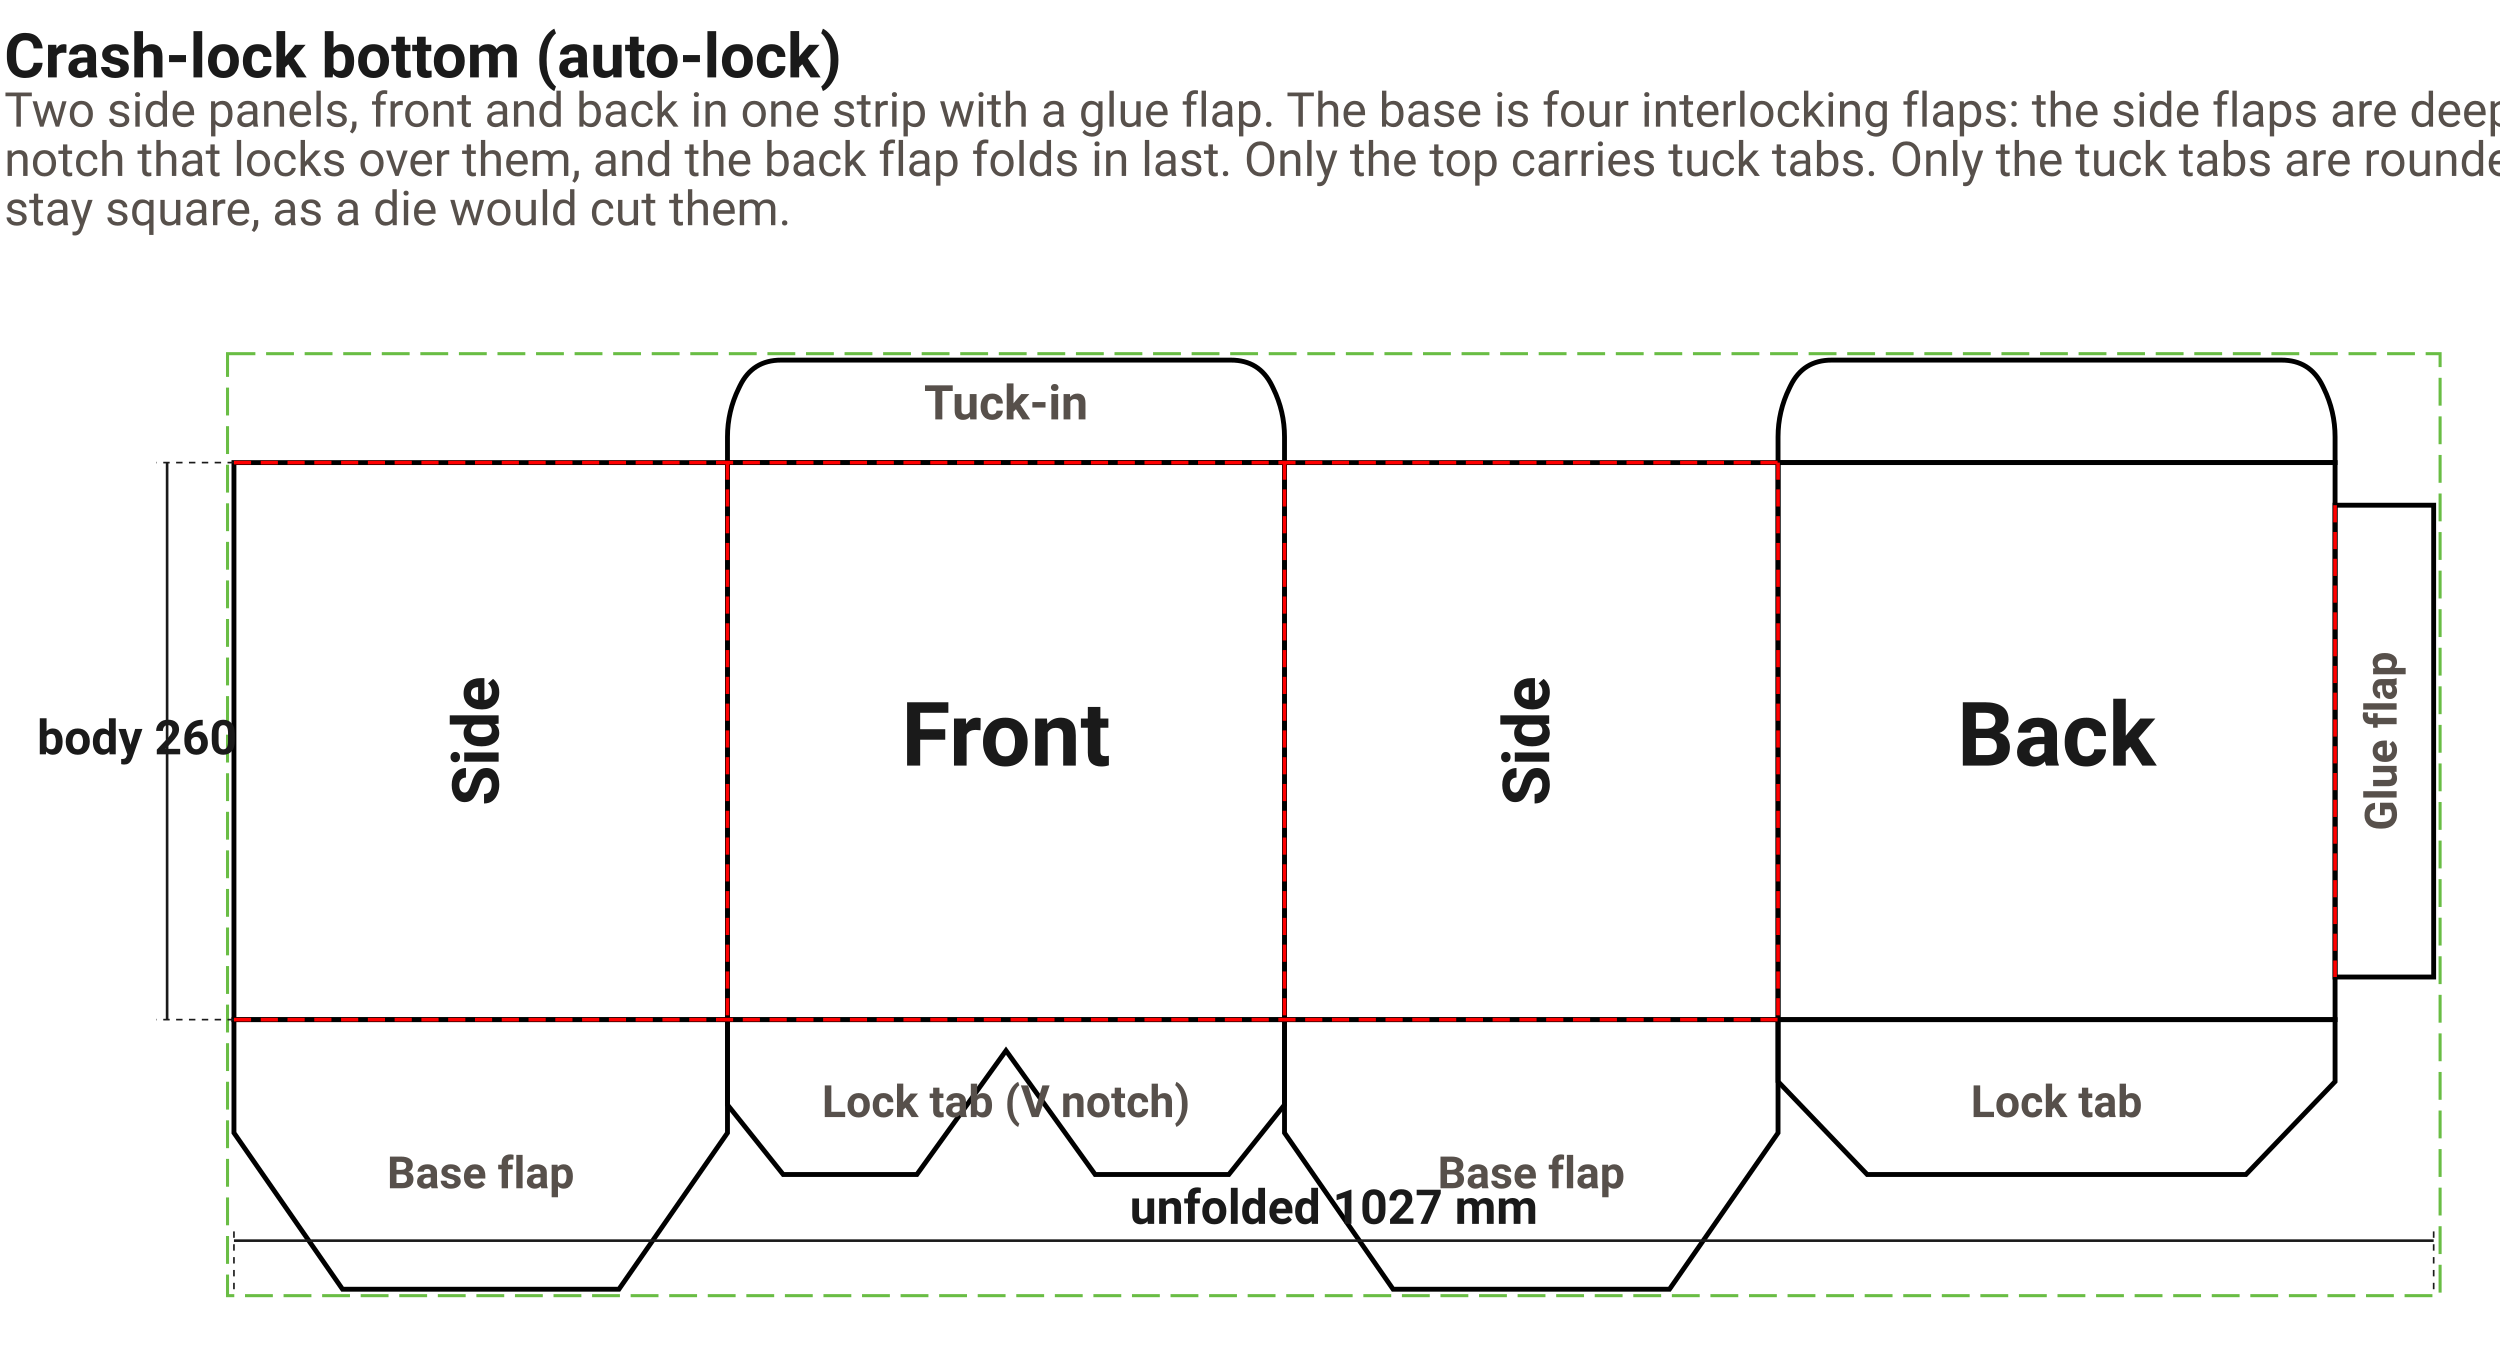
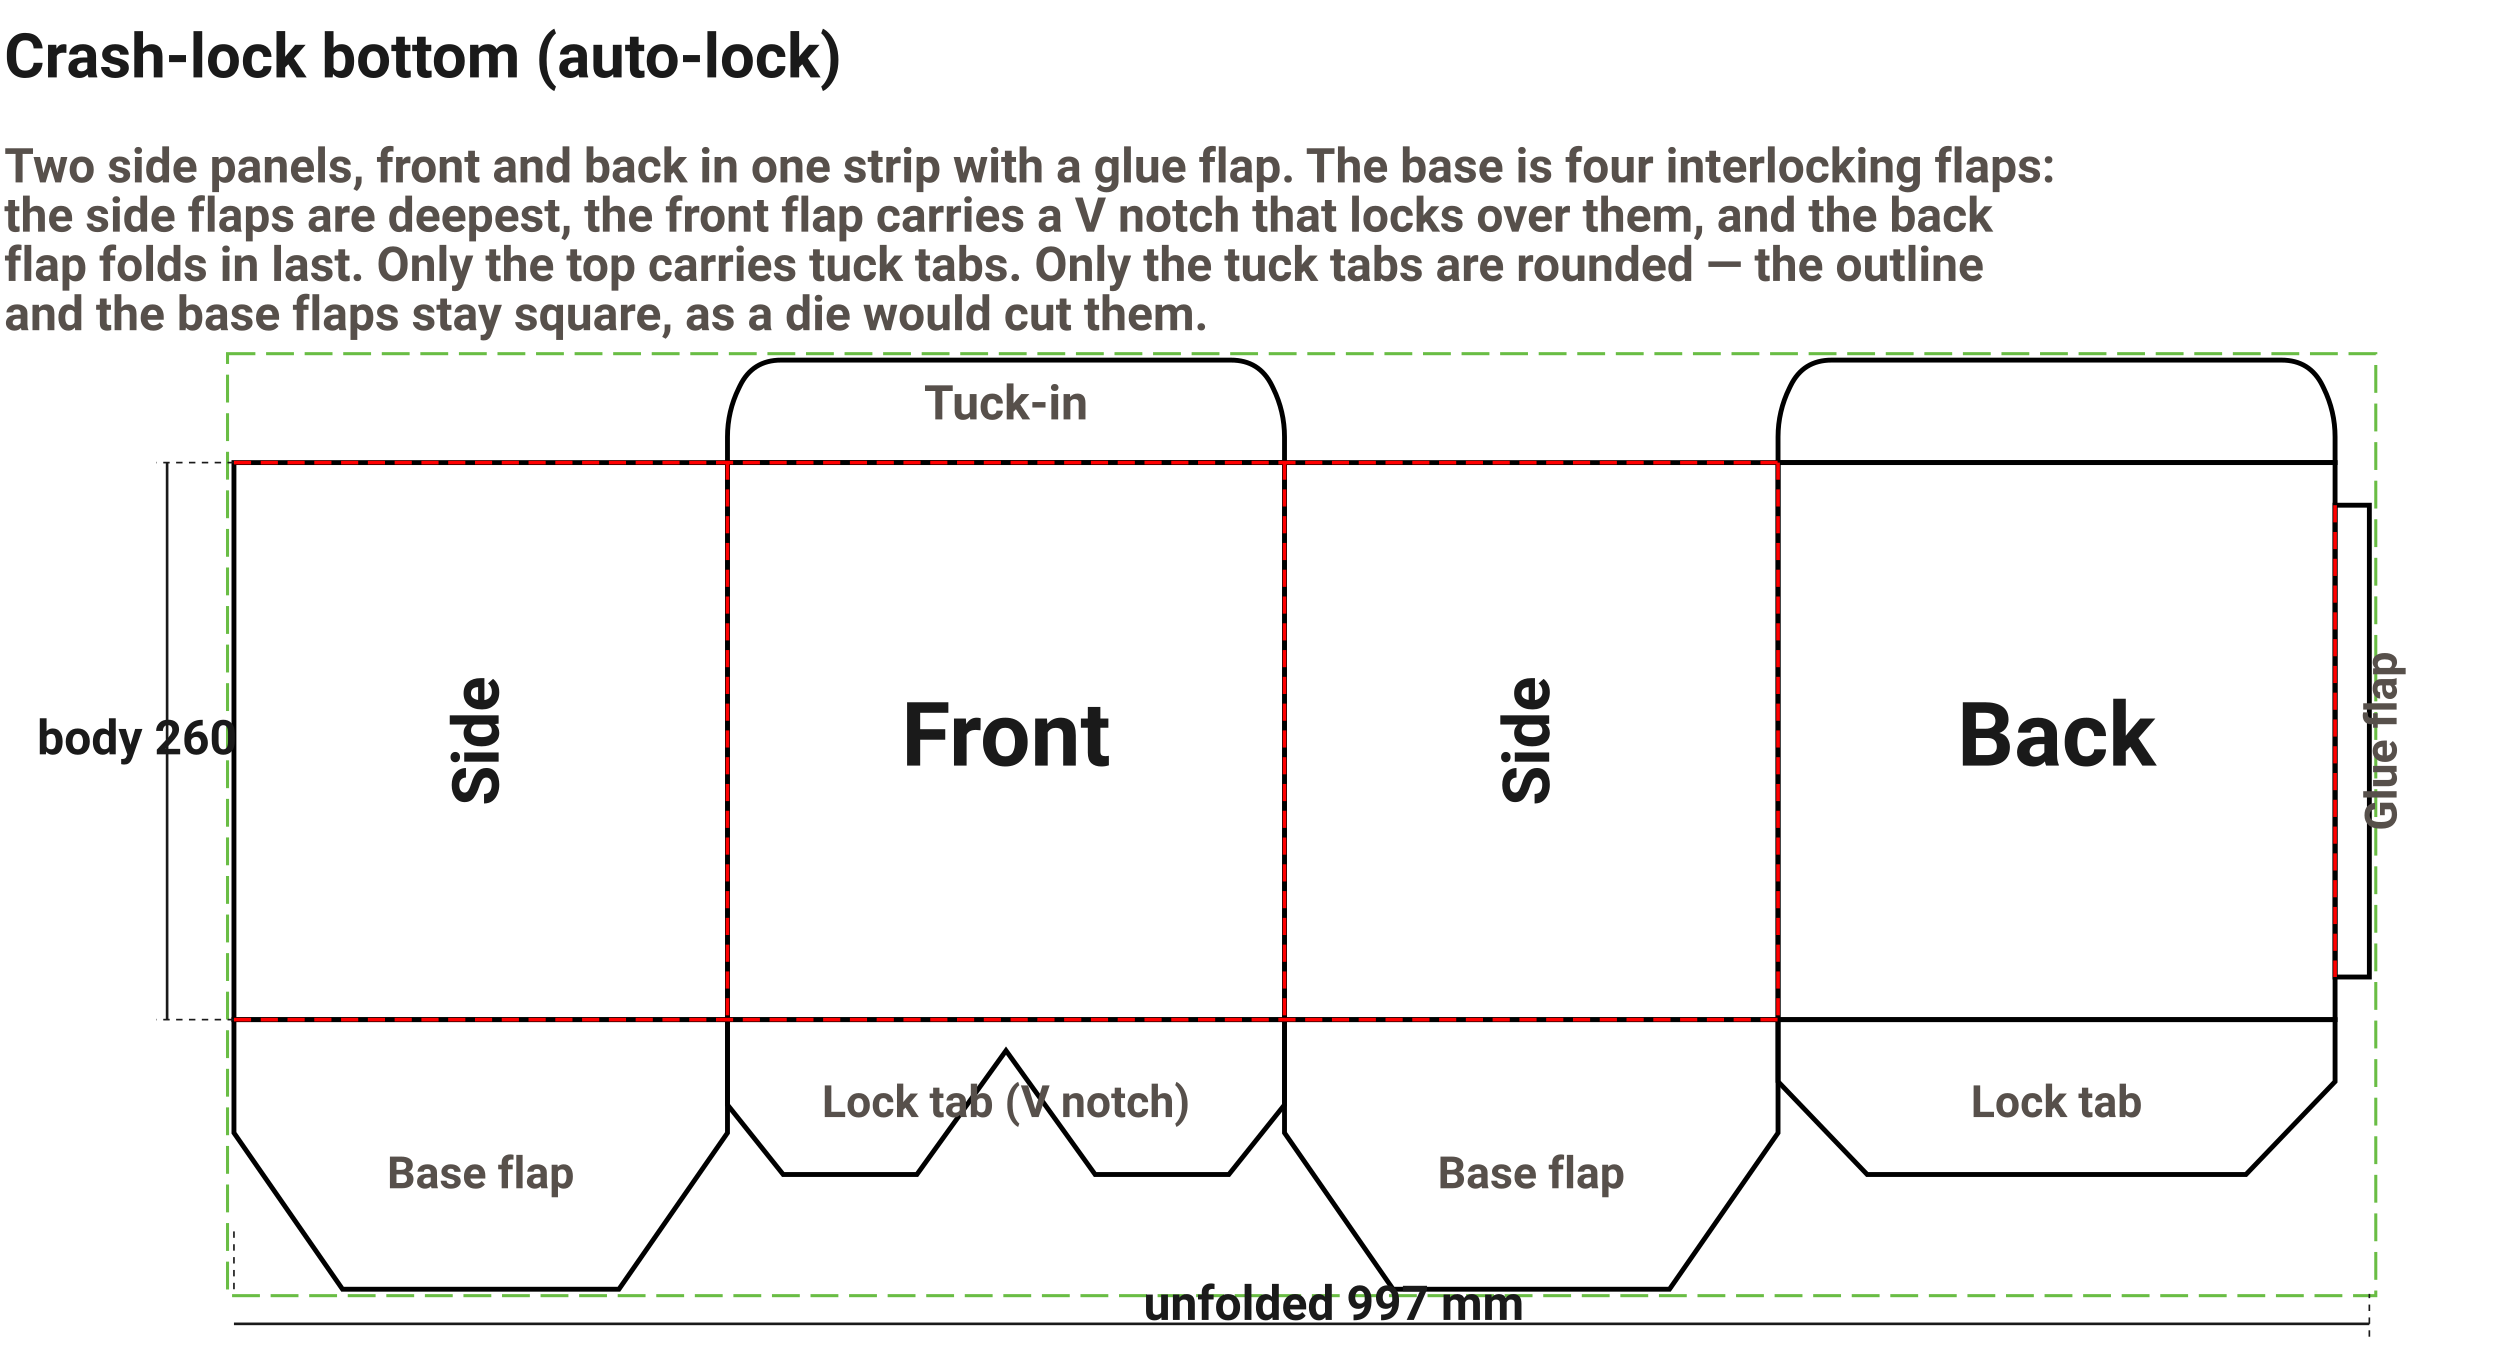
<svg xmlns="http://www.w3.org/2000/svg" viewBox="-109.2 -215.8 1166.9 632.7" width="1167" height="633" role="img" aria-labelledby="tcrash-lock dcrash-lock">
  <g>
    <path d="M0.00,0.00 L230.36,0.00 L230.36,260.00 L0.00,260.00 L0.00,0.00 Z" fill="none" stroke="#000000" stroke-width="2.27" stroke-linejoin="miter" />
    <path d="M490.36,0.00 L720.72,0.00 L720.72,260.00 L490.36,260.00 L490.36,0.00 Z" fill="none" stroke="#000000" stroke-width="2.27" stroke-linejoin="miter" />
    <path d="M230.36,0.00 L490.36,0.00 L490.36,260.00 L230.36,260.00 L230.36,0.00 Z" fill="none" stroke="#000000" stroke-width="2.27" stroke-linejoin="miter" />
    <path d="M230.36,0.00 L230.36,-11.96 Q230.36,-23.92 235.62,-34.66 L236.21,-35.88 Q242.06,-47.84 255.37,-47.84 L465.35,-47.84 Q478.66,-47.84 484.51,-35.88 L485.10,-34.66 Q490.36,-23.92 490.36,-11.96 L490.36,0.00 L230.36,0.00 Z" fill="none" stroke="#000000" stroke-width="2.27" stroke-linejoin="miter" />
    <path d="M230.36,260.00 L230.36,299.75 L256.36,332.28 L318.76,332.28 L360.36,274.46 L401.96,332.28 L464.36,332.28 L490.36,299.75 L490.36,260.00 Z" fill="none" stroke="#000000" stroke-width="2.27" stroke-linejoin="miter" />
    <path d="M720.72,0.00 L980.72,0.00 L980.72,260.00 L720.72,260.00 L720.72,0.00 Z" fill="none" stroke="#000000" stroke-width="2.27" stroke-linejoin="miter" />
    <path d="M720.72,0.00 L720.72,-11.96 Q720.72,-23.92 725.98,-34.66 L726.57,-35.88 Q732.42,-47.84 745.73,-47.84 L955.71,-47.84 Q969.02,-47.84 974.87,-35.88 L975.46,-34.66 Q980.72,-23.92 980.72,-11.96 L980.72,0.00 L720.72,0.00 Z" fill="none" stroke="#000000" stroke-width="2.27" stroke-linejoin="miter" />
    <path d="M720.72,260.00 L720.72,288.91 L762.32,332.28 L939.12,332.28 L980.72,288.91 L980.72,260.00 Z" fill="none" stroke="#000000" stroke-width="2.27" stroke-linejoin="miter" />
    <path d="M0.00,260.00 L0.00,312.85 L50.68,385.84 L179.68,385.84 L230.36,312.85 L230.36,260.00 Z" fill="none" stroke="#000000" stroke-width="2.27" stroke-linejoin="miter" />
    <path d="M490.36,260.00 L490.36,312.85 L541.04,385.84 L670.04,385.84 L720.72,312.85 L720.72,260.00 Z" fill="none" stroke="#000000" stroke-width="2.27" stroke-linejoin="miter" />
-     <path d="M980.72,19.89 L1026.74,19.89 L1026.74,240.11 L980.72,240.11 L980.72,19.89 Z" fill="none" stroke="#000000" stroke-width="2.27" stroke-linejoin="miter" />
+     <path d="M980.72,19.89 L996.72,19.89 L996.72,240.11 L980.72,240.11 L980.72,19.89 Z" fill="none" stroke="#000000" stroke-width="2.27" stroke-linejoin="miter" />
    <line x1="230.36" y1="0.00" x2="230.36" y2="260.00" stroke="#FF0000" stroke-width="1.69" stroke-dasharray="8 4.5" />
    <line x1="490.36" y1="0.00" x2="490.36" y2="260.00" stroke="#FF0000" stroke-width="1.69" stroke-dasharray="8 4.5" />
    <line x1="720.72" y1="0.00" x2="720.72" y2="260.00" stroke="#FF0000" stroke-width="1.69" stroke-dasharray="8 4.5" />
    <line x1="0.00" y1="0.00" x2="720.72" y2="0.00" stroke="#FF0000" stroke-width="1.69" stroke-dasharray="8 4.5" />
    <line x1="0.00" y1="260.00" x2="720.72" y2="260.00" stroke="#FF0000" stroke-width="1.69" stroke-dasharray="8 4.5" />
    <line x1="980.72" y1="19.89" x2="980.72" y2="240.11" stroke="#FF0000" stroke-width="1.69" stroke-dasharray="8 4.5" />
-     <path d="M-3.00,-50.84 L1029.74,-50.84 L1029.74,388.84 L-3.00,388.84 Z" fill="none" stroke="#69BD44" stroke-width="1.43" stroke-dasharray="13 5" />
+     <path d="M-3.00,-50.84 L999.72,-50.84 L999.72,388.84 L-3.00,388.84 Z" fill="none" stroke="#69BD44" stroke-width="1.43" stroke-dasharray="13 5" />
    <text x="360.36" y="130.00" font-family="ui-sans-serif,system-ui,-apple-system,'Segoe UI',Roboto,'Helvetica Neue',Arial,sans-serif" font-size="41.6" font-weight="600" fill="#1A1A1A" text-anchor="middle" dominant-baseline="middle">Front</text>
    <text x="115.18" y="130.00" transform="rotate(-90 115.18 130.00)" font-family="ui-sans-serif,system-ui,-apple-system,'Segoe UI',Roboto,'Helvetica Neue',Arial,sans-serif" font-size="30.4" font-weight="600" fill="#1A1A1A" text-anchor="middle" dominant-baseline="middle">Side</text>
    <text x="605.54" y="130.00" transform="rotate(-90 605.54 130.00)" font-family="ui-sans-serif,system-ui,-apple-system,'Segoe UI',Roboto,'Helvetica Neue',Arial,sans-serif" font-size="30.4" font-weight="600" fill="#1A1A1A" text-anchor="middle" dominant-baseline="middle">Side</text>
    <text x="850.72" y="130.00" font-family="ui-sans-serif,system-ui,-apple-system,'Segoe UI',Roboto,'Helvetica Neue',Arial,sans-serif" font-size="41.6" font-weight="600" fill="#1A1A1A" text-anchor="middle" dominant-baseline="middle">Back</text>
    <text x="1003.73" y="130.00" transform="rotate(-90 1003.73 130.00)" font-family="ui-sans-serif,system-ui,-apple-system,'Segoe UI',Roboto,'Helvetica Neue',Arial,sans-serif" font-size="20.8" font-weight="600" fill="#57504B" text-anchor="middle" dominant-baseline="middle">Glue flap</text>
    <text x="360.36" y="-26.31" font-family="ui-sans-serif,system-ui,-apple-system,'Segoe UI',Roboto,'Helvetica Neue',Arial,sans-serif" font-size="22.4" font-weight="600" fill="#57504B" text-anchor="middle" dominant-baseline="middle">Tuck-in</text>
    <text x="360.36" y="299.75" font-family="ui-sans-serif,system-ui,-apple-system,'Segoe UI',Roboto,'Helvetica Neue',Arial,sans-serif" font-size="20.8" font-weight="600" fill="#57504B" text-anchor="middle" dominant-baseline="middle">Lock tab (V notch)</text>
    <text x="850.72" y="299.75" font-family="ui-sans-serif,system-ui,-apple-system,'Segoe UI',Roboto,'Helvetica Neue',Arial,sans-serif" font-size="20.8" font-weight="600" fill="#57504B" text-anchor="middle" dominant-baseline="middle">Lock tab</text>
    <text x="115.18" y="332.99" font-family="ui-sans-serif,system-ui,-apple-system,'Segoe UI',Roboto,'Helvetica Neue',Arial,sans-serif" font-size="20.8" font-weight="600" fill="#57504B" text-anchor="middle" dominant-baseline="middle">Base flap</text>
    <text x="605.54" y="332.99" font-family="ui-sans-serif,system-ui,-apple-system,'Segoe UI',Roboto,'Helvetica Neue',Arial,sans-serif" font-size="20.8" font-weight="600" fill="#57504B" text-anchor="middle" dominant-baseline="middle">Base flap</text>
-     <line x1="0.00" y1="363.16" x2="1026.74" y2="363.16" stroke="#1A1A1A" stroke-width="1.23" />
+     <line x1="0.00" y1="402.00" x2="996.72" y2="402.00" stroke="#1A1A1A" stroke-width="1.23" />
    <line x1="0.00" y1="385.84" x2="0.00" y2="358.16" stroke="#1A1A1A" stroke-width="0.78" stroke-dasharray="3 3" />
-     <line x1="1026.74" y1="385.84" x2="1026.74" y2="358.16" stroke="#1A1A1A" stroke-width="0.78" stroke-dasharray="3 3" />
-     <text x="513.37" y="349.16" font-family="ui-sans-serif,system-ui,-apple-system,'Segoe UI',Roboto,'Helvetica Neue',Arial,sans-serif" font-size="22.4" font-weight="600" fill="#1A1A1A" text-anchor="middle" dominant-baseline="middle">unfolded 1027 mm</text>
+     <line x1="996.72" y1="408.00" x2="996.72" y2="388.00" stroke="#1A1A1A" stroke-width="0.78" stroke-dasharray="3 3" />
+     <text x="513.37" y="394.00" font-family="ui-sans-serif,system-ui,-apple-system,'Segoe UI',Roboto,'Helvetica Neue',Arial,sans-serif" font-size="22.4" font-weight="600" fill="#1A1A1A" text-anchor="middle" dominant-baseline="middle">unfolded 997 mm</text>
    <line x1="-31.20" y1="0.00" x2="-31.20" y2="260.00" stroke="#1A1A1A" stroke-width="1.23" />
    <line x1="0.00" y1="0.00" x2="-36.20" y2="0.00" stroke="#1A1A1A" stroke-width="0.78" stroke-dasharray="3 3" />
    <line x1="0.00" y1="260.00" x2="-36.20" y2="260.00" stroke="#1A1A1A" stroke-width="0.78" stroke-dasharray="3 3" />
    <text x="-45.20" y="130.00" font-family="ui-sans-serif,system-ui,-apple-system,'Segoe UI',Roboto,'Helvetica Neue',Arial,sans-serif" font-size="22.4" font-weight="600" fill="#1A1A1A" text-anchor="middle" dominant-baseline="middle">body 260</text>
    <text x="-107.2" y="-179.8" font-family="ui-sans-serif,system-ui,-apple-system,'Segoe UI',Roboto,'Helvetica Neue',Arial,sans-serif" font-size="28.8" font-weight="700" fill="#1A1A1A">Crash-lock bottom (auto-lock)</text>
-     <text x="-107.2" y="-156.8" font-family="ui-sans-serif,system-ui,-apple-system,'Segoe UI',Roboto,'Helvetica Neue',Arial,sans-serif" font-size="22.4" fill="#57504B">Two side panels, front and back in one strip with a glue flap. The base is four interlocking flaps: the side flaps are deepest, the front flap carries a V</text>
-     <text x="-107.2" y="-133.8" font-family="ui-sans-serif,system-ui,-apple-system,'Segoe UI',Roboto,'Helvetica Neue',Arial,sans-serif" font-size="22.4" fill="#57504B">notch that locks over them, and the back flap folds in last. Only the top carries tuck tabs. Only the tuck tabs are rounded — the outline and the base flaps</text>
-     <text x="-107.2" y="-110.8" font-family="ui-sans-serif,system-ui,-apple-system,'Segoe UI',Roboto,'Helvetica Neue',Arial,sans-serif" font-size="22.4" fill="#57504B">stay square, as a die would cut them.</text>
+     <text x="-107.2" y="-130.8" font-family="ui-sans-serif,system-ui,-apple-system,'Segoe UI',Roboto,'Helvetica Neue',Arial,sans-serif" font-size="22.4" font-weight="600" fill="#57504B">Two side panels, front and back in one strip with a glue flap. The base is four interlocking flaps:</text>
+     <text x="-107.2" y="-107.8" font-family="ui-sans-serif,system-ui,-apple-system,'Segoe UI',Roboto,'Helvetica Neue',Arial,sans-serif" font-size="22.4" font-weight="600" fill="#57504B">the side flaps are deepest, the front flap carries a V notch that locks over them, and the back</text>
+     <text x="-107.2" y="-84.8" font-family="ui-sans-serif,system-ui,-apple-system,'Segoe UI',Roboto,'Helvetica Neue',Arial,sans-serif" font-size="22.4" font-weight="600" fill="#57504B">flap folds in last. Only the top carries tuck tabs. Only the tuck tabs are rounded — the outline</text>
+     <text x="-107.2" y="-61.8" font-family="ui-sans-serif,system-ui,-apple-system,'Segoe UI',Roboto,'Helvetica Neue',Arial,sans-serif" font-size="22.4" font-weight="600" fill="#57504B">and the base flaps stay square, as a die would cut them.</text>
  </g>
</svg>
